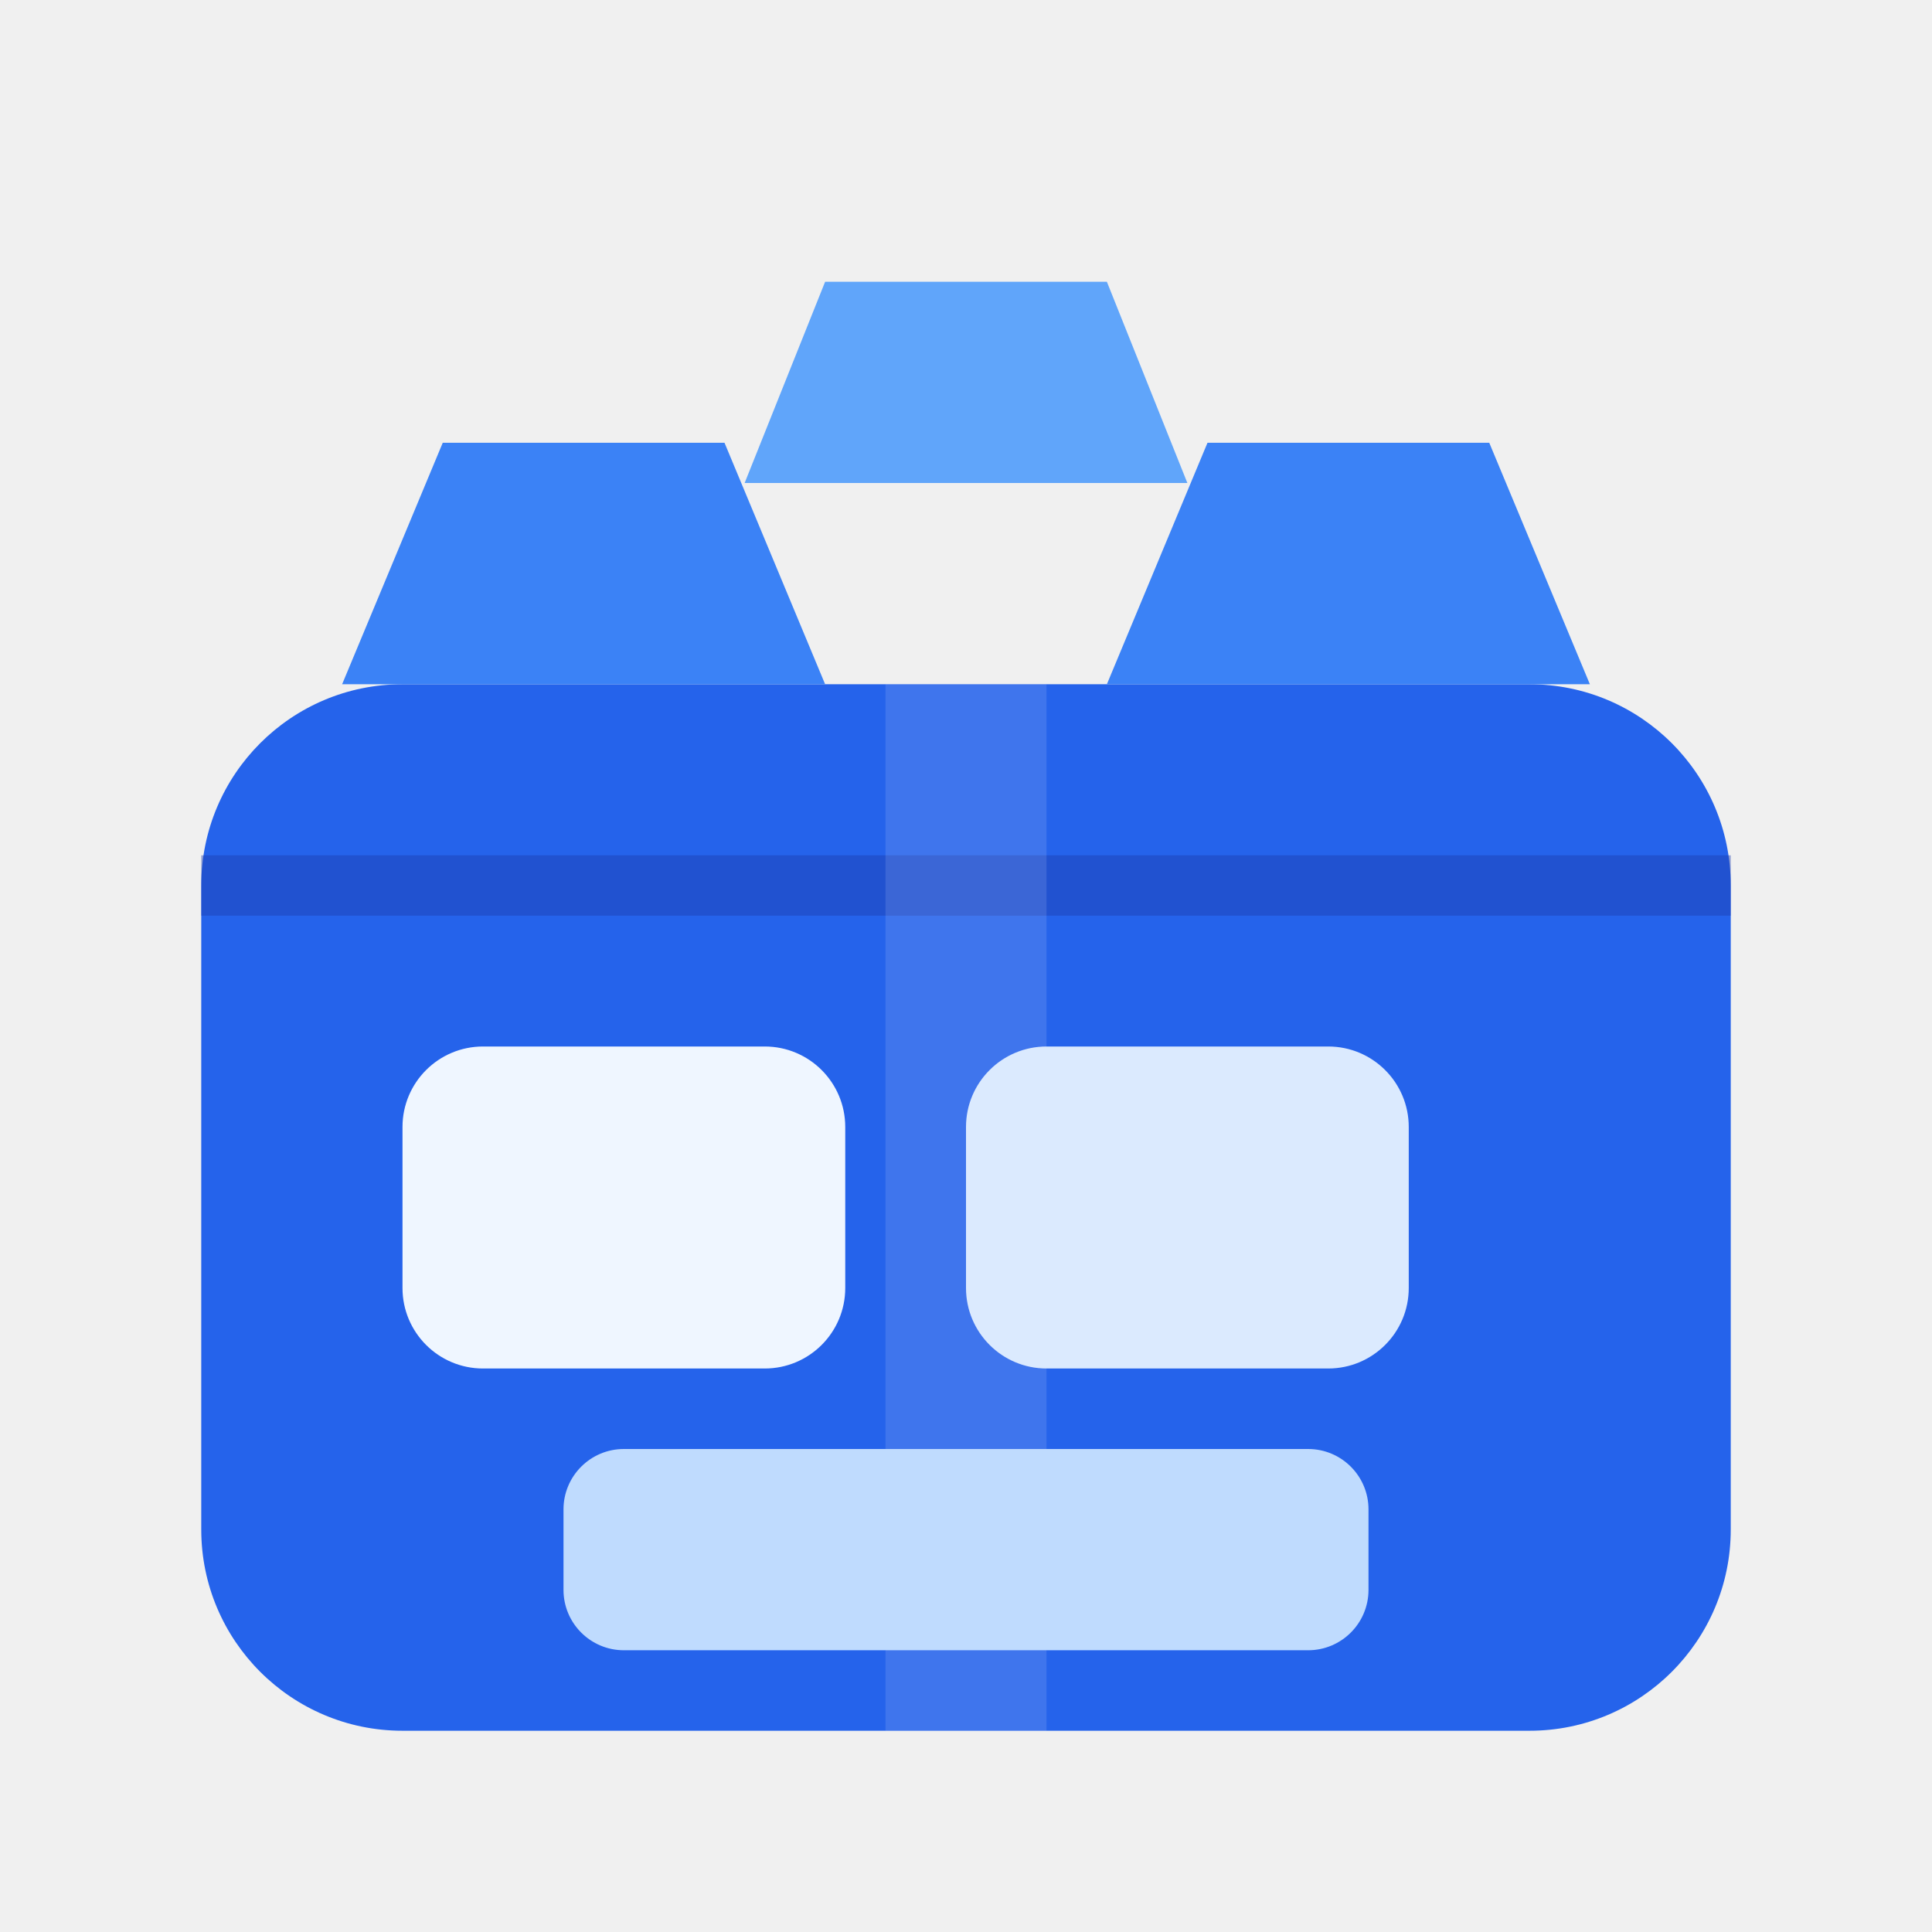
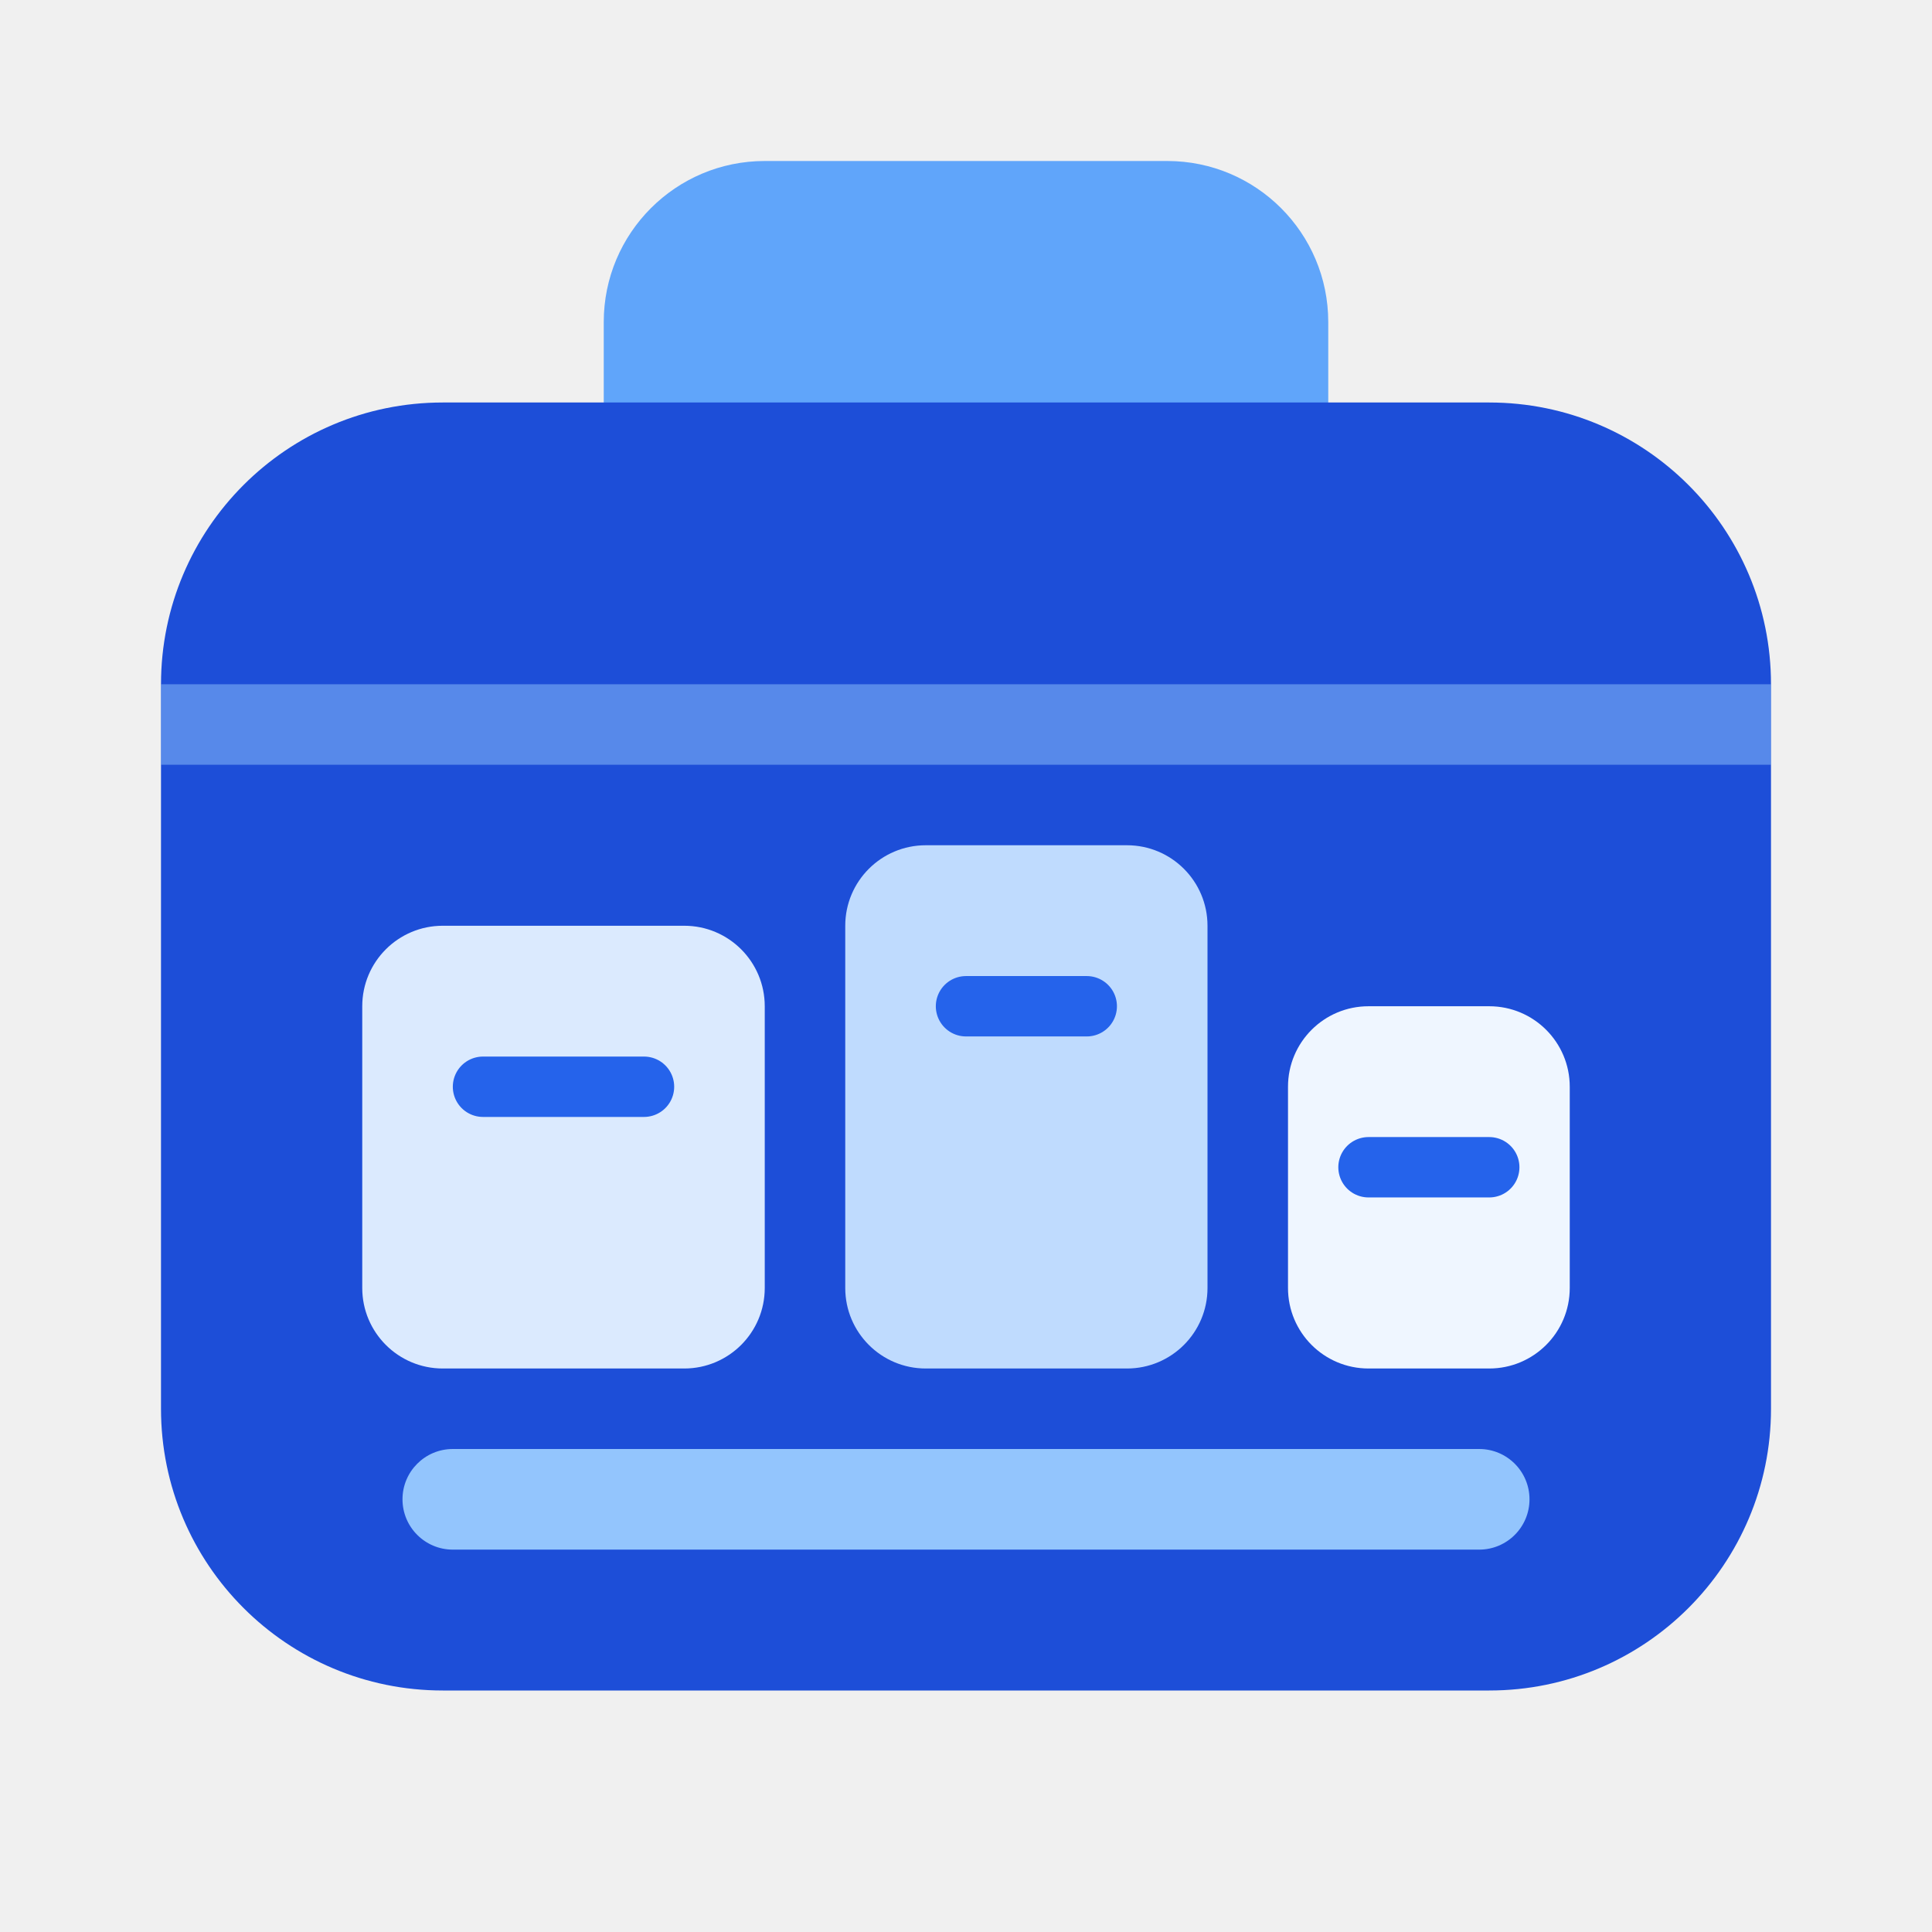
<svg xmlns="http://www.w3.org/2000/svg" viewBox="0 0 48 48" fill="none" role="img" aria-label="Packer">
-   <rect x="5" y="17" width="38" height="26" rx="5" fill="#2563EB" />
-   <path d="M5 22h38" stroke="#1E40AF" stroke-width="1.5" stroke-opacity="0.45" />
-   <rect x="22" y="17" width="4" height="26" fill="#FFFFFF" fill-opacity="0.12" />
-   <rect x="10" y="26" width="11" height="8" rx="2" fill="#EFF6FF" />
-   <rect x="24" y="26" width="11" height="8" rx="2" fill="#DBEAFE" />
-   <rect x="14" y="36" width="20" height="5" rx="1.5" fill="#BFDBFE" />
-   <path d="M11 11h7l2.5 6H8.5L11 11Z" fill="#3B82F6" />
-   <path d="M30 11h7l2.5 6H27.5L30 11Z" fill="#3B82F6" />
-   <path d="M20.5 7h7l2 5h-11l2-5Z" fill="#60A5FA" />
+   <rect x="15" y="4" width="18" height="10" rx="4" fill="#60A5FA" />
+   <rect x="4" y="10" width="40" height="32" rx="7" fill="#1D4ED8" />
+   <path d="M4 18h40" stroke="#93C5FD" stroke-width="2" stroke-opacity="0.5" />
+   <rect x="9" y="23" width="10" height="11" rx="2" fill="#DBEAFE" />
+   <rect x="21" y="21" width="9" height="13" rx="2" fill="#BFDBFE" />
+   <rect x="32" y="25" width="7" height="9" rx="2" fill="#EFF6FF" />
+   <path d="M12 27h4M24 25h3M34 29h3" stroke="#2563EB" stroke-width="1.5" stroke-linecap="round" />
+   <rect x="10" y="36" width="28" height="2.5" rx="1.25" fill="#93C5FD" />
</svg>
